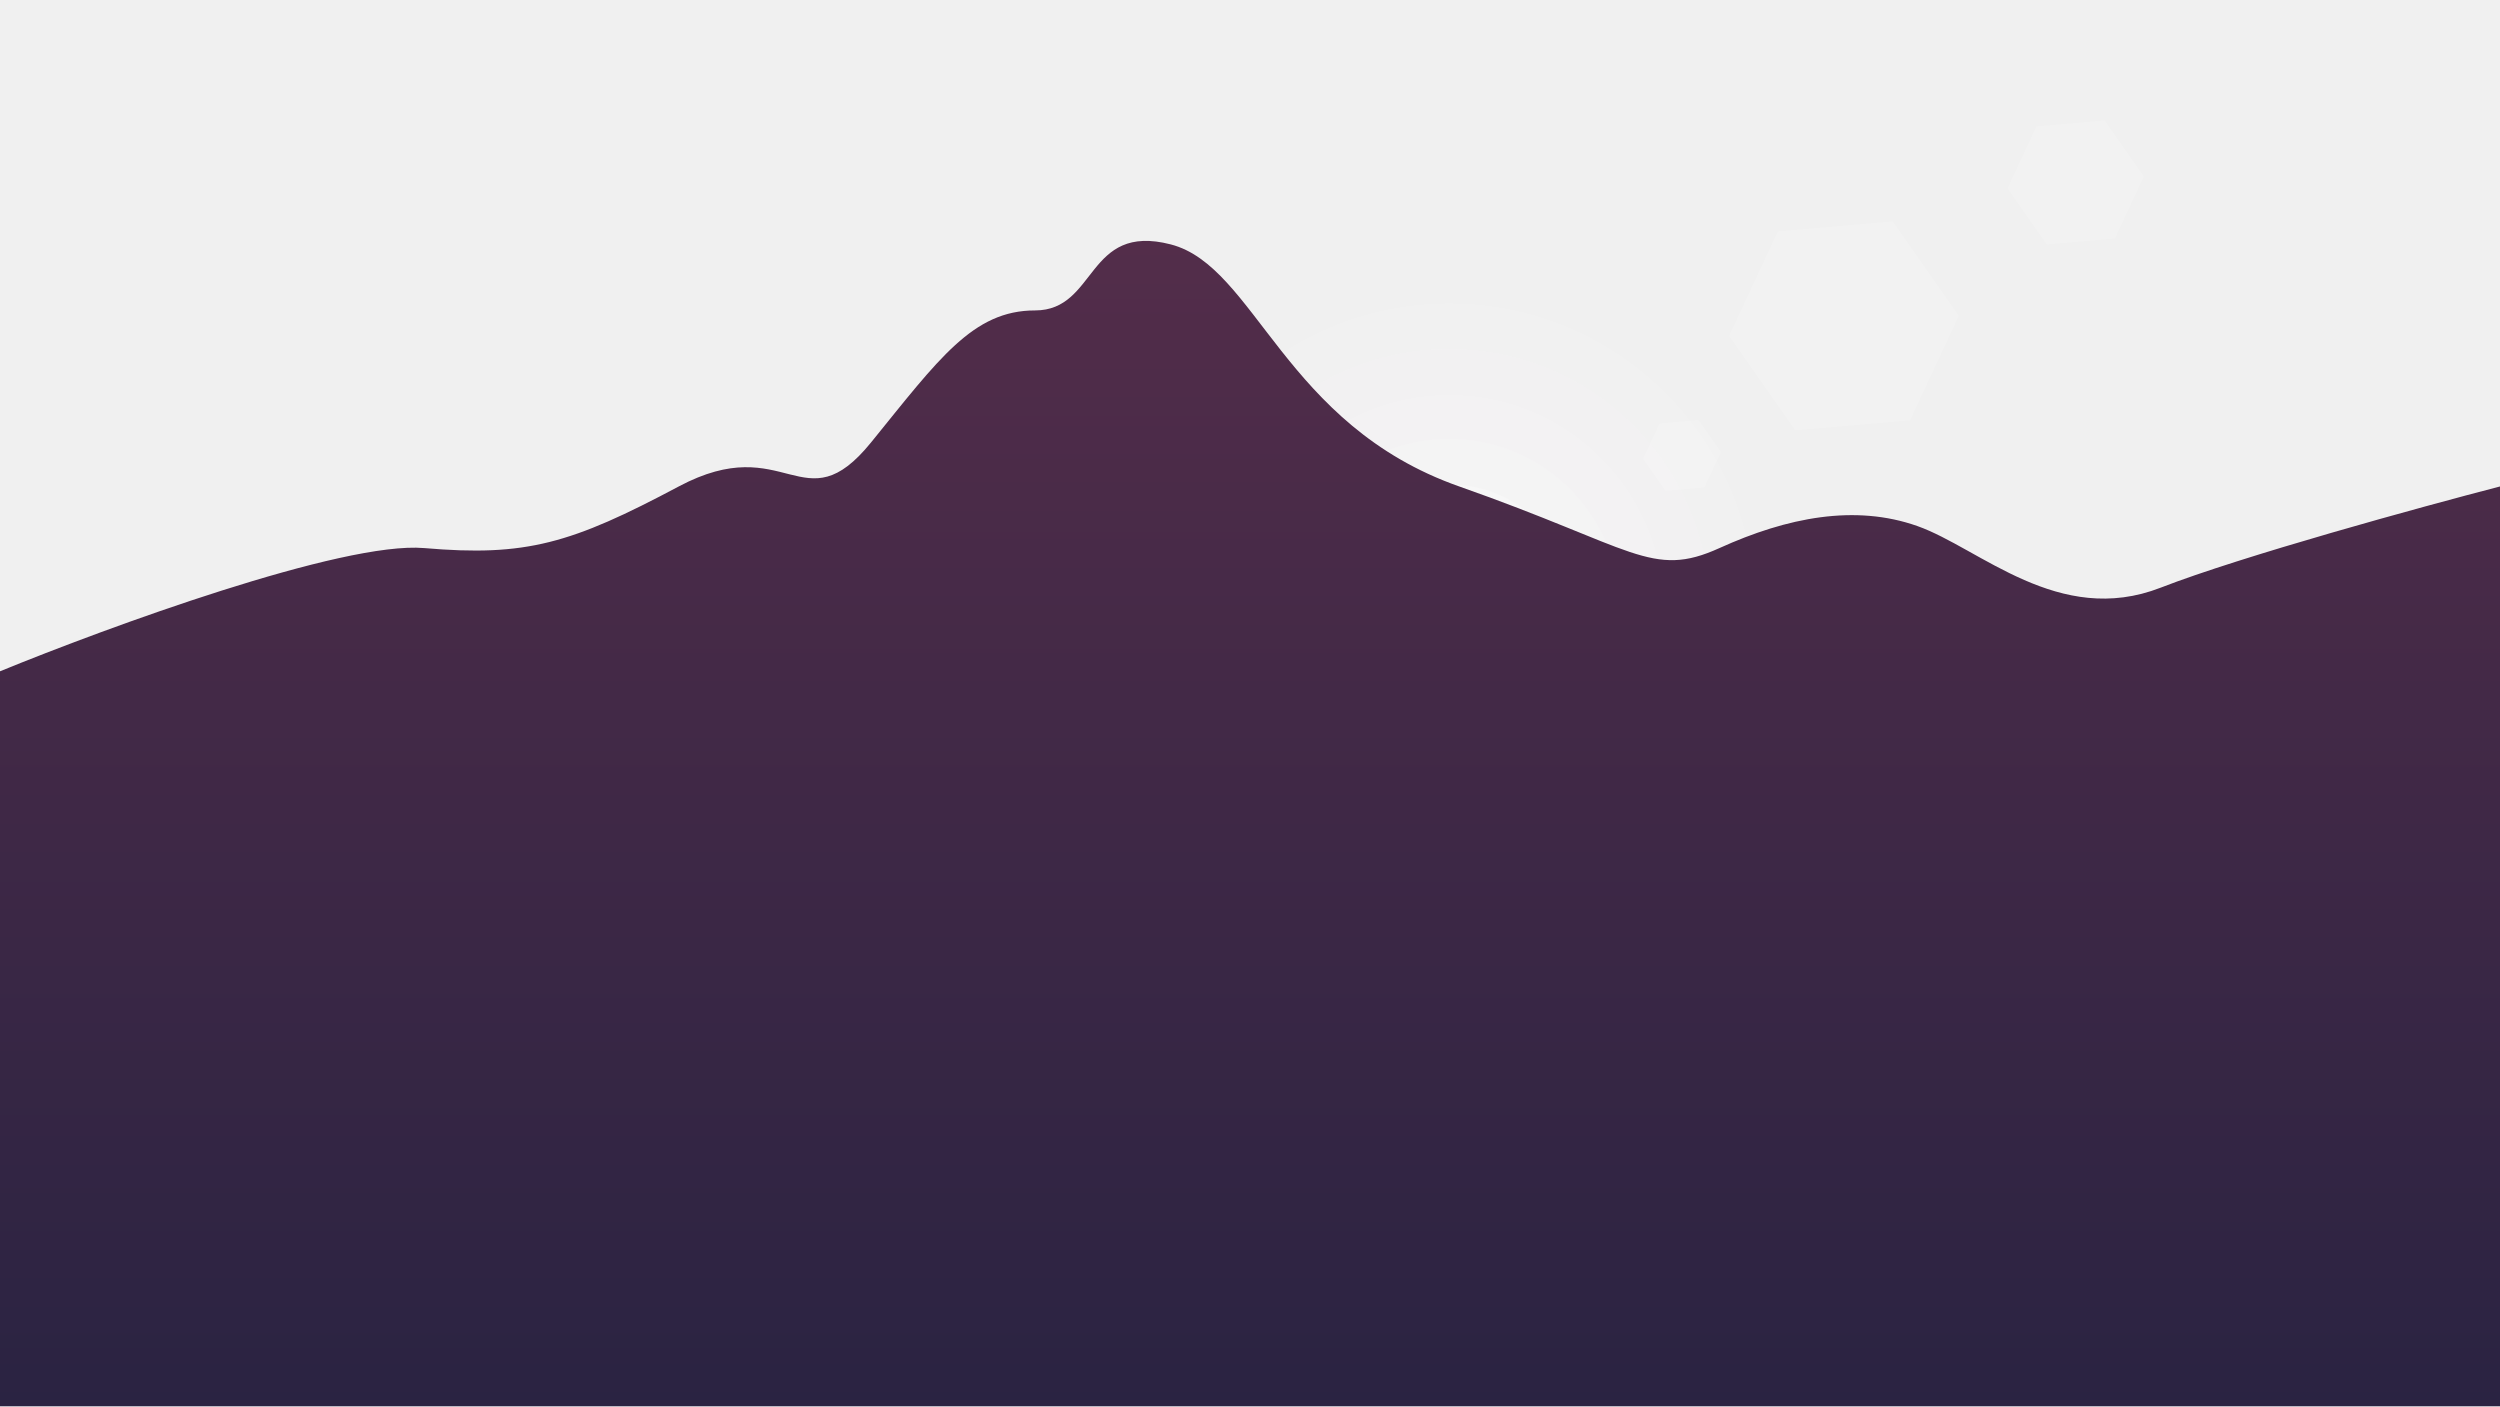
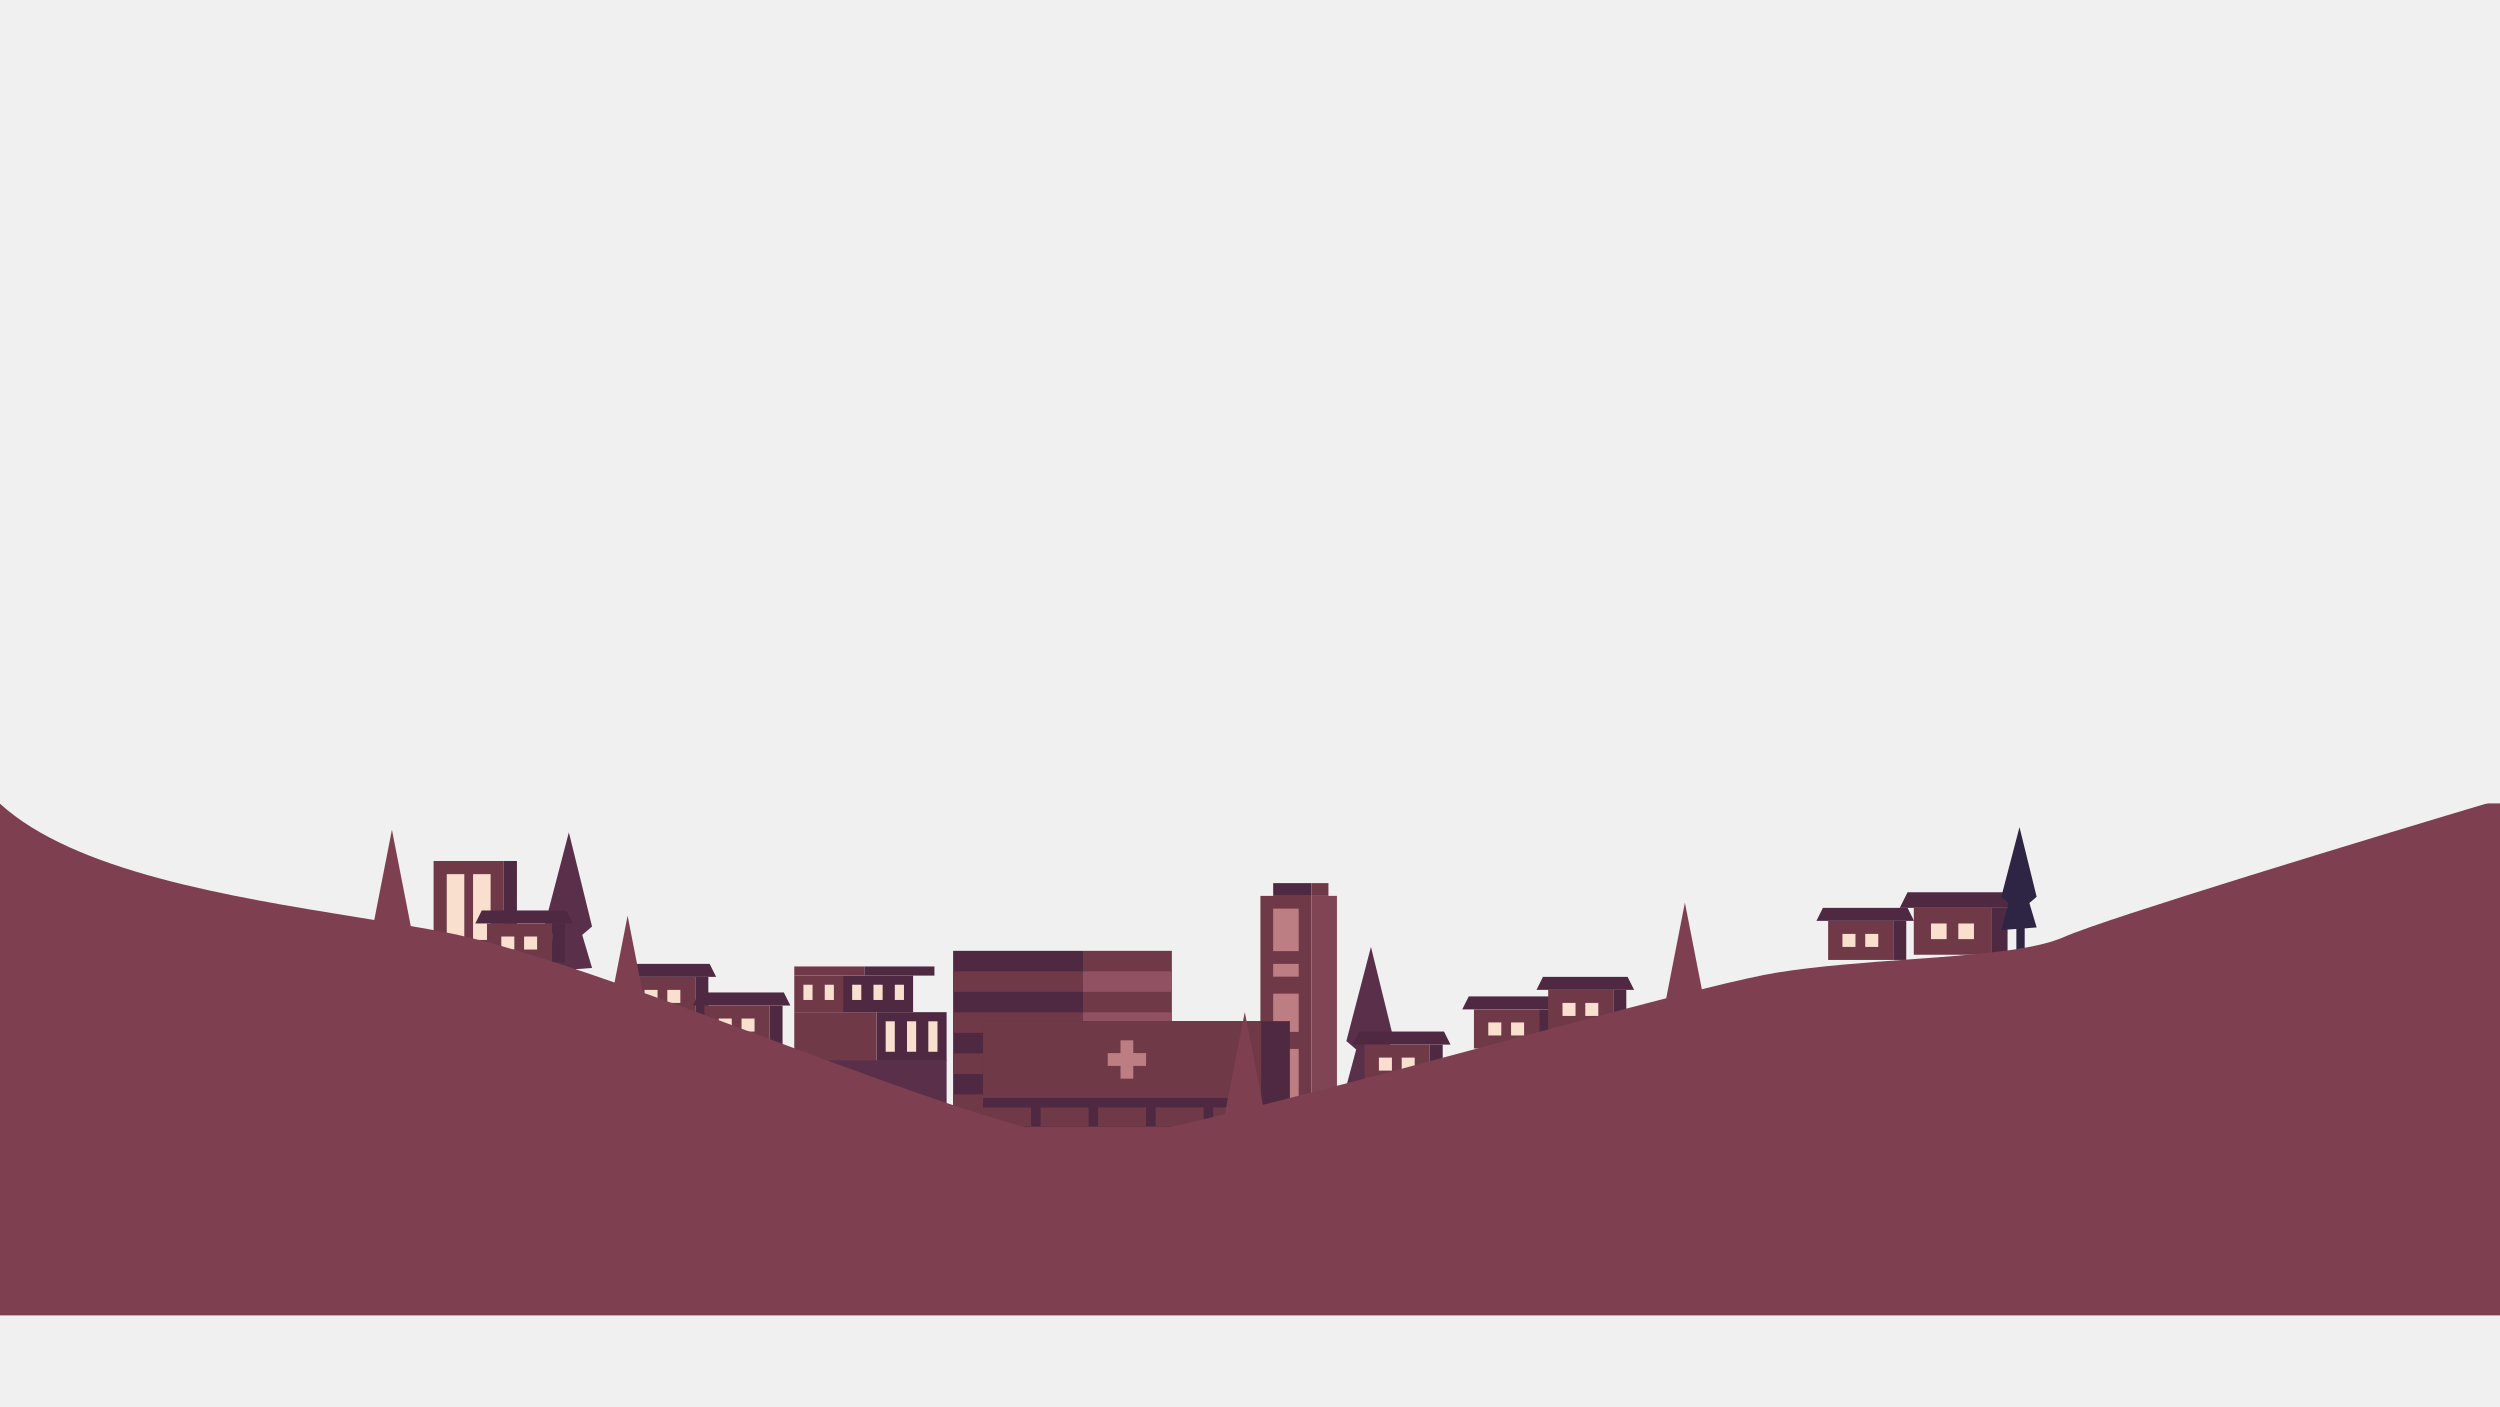
<svg xmlns="http://www.w3.org/2000/svg" width="1920" height="1080" viewBox="0 0 1920 1080" fill="none">
-   <g filter="url(#filter0_d)">
-     <circle cx="1112.5" cy="467.5" r="62.5" fill="white" fill-opacity="0.89" shape-rendering="crispEdges" />
+   <rect x="333" y="661.238" width="53.895" height="64" fill="#703948" />
+   <rect x="386.895" y="661.238" width="10.105" height="64" fill="#4F2941" />
+   <rect x="343.105" y="671.344" width="13.474" height="50.526" fill="#F9DFCE" />
+   <rect x="363.316" y="671.344" width="13.474" height="50.526" fill="#F9DFCE" />
+   <rect x="732" y="730.238" width="99.75" height="178.5" fill="#4F2941" />
+   <rect x="732" y="745.988" width="99.75" height="15.75" fill="#703948" />
+   <rect x="732" y="777.488" width="99.75" height="15.75" fill="#703948" />
+   <rect x="732" y="808.988" width="99.75" height="15.75" fill="#703948" />
+   <rect x="732" y="840.488" width="99.75" height="15.75" fill="#703948" />
+   <rect x="732" y="871.988" width="99.75" height="15.75" fill="#703948" />
+   <rect x="831.75" y="730.238" width="68.25" height="178.5" fill="#703948" />
+   <rect x="831.75" y="745.988" width="68.25" height="15.75" fill="#915162" />
+   <rect x="831.75" y="777.488" width="68.25" height="15.75" fill="#915162" />
+   <rect x="831.75" y="808.988" width="68.25" height="15.75" fill="#915162" />
+   <rect x="831.75" y="840.488" width="68.25" height="15.75" fill="#915162" />
+   <rect x="831.75" y="871.988" width="68.25" height="15.75" fill="#915162" />
+   <rect x="968" y="688.033" width="39.176" height="280.762" fill="#703948" />
+   <rect x="1007.18" y="688.033" width="19.588" height="280.762" fill="#804555" />
+   <rect x="977.797" y="697.826" width="19.588" height="32.647" fill="#BC7E82" />
+   <rect x="977.797" y="740.268" width="19.588" height="9.794" fill="#BC7E82" />
+   <rect x="977.797" y="763.119" width="19.588" height="29.382" fill="#BC7E82" />
+   <rect x="977.797" y="805.561" width="19.588" height="156.704" fill="#BC7E82" />
+   <rect x="977.797" y="678.238" width="29.382" height="9.794" fill="#4F2941" />
+   <rect x="1007.18" y="678.238" width="13.059" height="9.794" fill="#703948" />
+   <path d="M436.887 639.238L418 711.548L425.555 718.023L418 746.083L454.694 743.385L447.14 718.023L454.694 711.548L436.887 639.238Z" fill="#592F4A" />
+   <rect x="433.648" y="737.449" width="8.634" height="32.377" fill="#592F4A" />
+   <path d="M370 699.238H435L440 709.238H365L370 699.238Z" fill="#4F2941" />
+   <rect x="374" y="709.238" width="50" height="30" fill="#703948" />
+   <rect x="424" y="709.238" width="10" height="30" fill="#4F2941" />
+   <rect x="385" y="719.238" width="10" height="10" fill="#F9DFCE" />
+   <rect x="402.5" y="719.238" width="10" height="10" fill="#F9DFCE" />
+   <path d="M480 740.238H545L550 750.238H475L480 740.238Z" fill="#4F2941" />
+   <rect x="484" y="750.238" width="50" height="30" fill="#703948" />
+   <rect x="534" y="750.238" width="10" height="30" fill="#4F2941" />
+   <rect x="495" y="760.238" width="10" height="10" fill="#F9DFCE" />
+   <rect x="512.5" y="760.238" width="10" height="10" fill="#F9DFCE" />
+   <path d="M537 762.238H602L607 772.238H532L537 762.238Z" fill="#4F2941" />
+   <rect x="541" y="772.238" width="50" height="30" fill="#703948" />
+   <rect x="591" y="772.238" width="10" height="30" fill="#4F2941" />
+   <rect x="552" y="782.238" width="10" height="10" fill="#F9DFCE" />
+   <rect x="569.5" y="782.238" width="10" height="10" fill="#F9DFCE" />
+   <path d="M1128 765.238H1193L1198 775.238H1123L1128 765.238Z" fill="#4F2941" />
+   <rect x="1132" y="775.238" width="50" height="30" fill="#703948" />
+   <rect x="1182" y="775.238" width="10" height="30" fill="#4F2941" />
+   <rect x="1143" y="785.238" width="10" height="10" fill="#F9DFCE" />
+   <rect x="1160.5" y="785.238" width="10" height="10" fill="#F9DFCE" />
+   <path d="M1185 750.238H1250L1255 760.238H1180L1185 750.238Z" fill="#4F2941" />
+   <rect x="1189" y="760.238" width="50" height="30" fill="#703948" />
+   <rect x="1239" y="760.238" width="10" height="30" fill="#4F2941" />
+   <rect x="1200" y="770.238" width="10" height="10" fill="#F9DFCE" />
+   <rect x="1217.5" y="770.238" width="10" height="10" fill="#F9DFCE" />
+   <path d="M1400 697.238H1465L1470 707.238H1395L1400 697.238Z" fill="#4F2941" />
+   <rect x="1404" y="707.238" width="50" height="30" fill="#703948" />
+   <rect x="1454" y="707.238" width="10" height="30" fill="#4F2941" />
+   <rect x="1415" y="717.238" width="10" height="10" fill="#F9DFCE" />
+   <rect x="1432.5" y="717.238" width="10" height="10" fill="#F9DFCE" />
+   <path d="M1465 685.238H1543L1549 697.238H1459L1465 685.238Z" fill="#4F2941" />
+   <rect x="1469.8" y="697.238" width="60" height="36" fill="#703948" />
+   <rect x="1529.8" y="697.238" width="12" height="36" fill="#4F2941" />
+   <rect x="1483" y="709.238" width="12" height="12" fill="#F9DFCE" />
+   <rect x="1504" y="709.238" width="12" height="12" fill="#F9DFCE" />
+   <path d="M1052.89 727.238L1034 799.548L1041.55 806.023L1034 834.083L1070.69 831.385L1063.14 806.023L1070.69 799.548L1052.89 727.238Z" fill="#592F4A" />
+   <rect x="1049.65" y="825.449" width="8.634" height="32.377" fill="#592F4A" />
+   <path d="M1044 792.238H1109L1114 802.238H1039L1044 792.238Z" fill="#4F2941" />
+   <rect x="1048" y="802.238" width="50" height="30" fill="#703948" />
+   <rect x="1098" y="802.238" width="10" height="30" fill="#4F2941" />
+   <rect x="1059" y="812.238" width="10" height="10" fill="#F9DFCE" />
+   <rect x="1076.5" y="812.238" width="10" height="10" fill="#F9DFCE" />
+   <rect width="53.82" height="37.44" transform="matrix(-1 0 0 1 727 777.338)" fill="#4F2941" />
+   <rect width="7.02" height="23.4" transform="matrix(-1 0 0 1 719.98 784.357)" fill="#F9DFCE" />
+   <rect width="7.02" height="23.4" transform="matrix(-1 0 0 1 703.602 784.357)" fill="#F9DFCE" />
+   <rect width="7.02" height="23.4" transform="matrix(-1 0 0 1 687.219 784.357)" fill="#F9DFCE" />
+   <rect width="63.18" height="37.44" transform="matrix(-1 0 0 1 673.18 777.338)" fill="#703948" />
+   <rect width="53.82" height="28.08" transform="matrix(-1 0 0 1 701.262 749.258)" fill="#4F2941" />
+   <rect width="37.44" height="28.08" transform="matrix(-1 0 0 1 647.441 749.258)" fill="#703948" />
+   <rect width="53.82" height="7.02" transform="matrix(-1 0 0 1 663.82 742.238)" fill="#703948" />
+   <rect width="53.82" height="7.02" transform="matrix(-1 0 0 1 717.641 742.238)" fill="#4F2941" />
+   <rect width="7.02" height="11.7" transform="matrix(-1 0 0 1 694.238 756.277)" fill="#F9DFCE" />
+   <rect width="7.02" height="11.7" transform="matrix(-1 0 0 1 677.859 756.277)" fill="#F9DFCE" />
+   <rect width="7.02" height="11.7" transform="matrix(-1 0 0 1 661.48 756.277)" fill="#F9DFCE" />
+   <rect width="7.02" height="11.7" transform="matrix(-1 0 0 1 640.422 756.277)" fill="#F9DFCE" />
+   <rect width="7.02" height="11.7" transform="matrix(-1 0 0 1 624.039 756.277)" fill="#F9DFCE" />
+   <rect x="635" y="814.238" width="92" height="35" fill="#592F4A" />
+   <path d="M1550.97 635.238L1537 688.721L1542.59 693.511L1537 714.265L1564.14 712.27L1558.55 693.511L1564.14 688.721L1550.97 635.238Z" fill="#2E2443" />
+   <rect x="1548.57" y="707.879" width="6.386" height="23.948" fill="#2E2443" />
+   <rect x="778" y="862.238" width="142" height="21" fill="#7E4051" />
+   <rect x="755" y="784.238" width="235.636" height="81" fill="#4F2941" />
+   <rect x="755" y="784.238" width="213.545" height="58.909" fill="#703948" />
+   <rect x="755" y="850.512" width="36.818" height="14.727" fill="#703948" />
+   <rect x="799.184" y="850.512" width="36.818" height="14.727" fill="#703948" />
+   <rect x="843.363" y="850.512" width="36.818" height="14.727" fill="#703948" />
+   <rect x="887.547" y="850.512" width="36.818" height="14.727" fill="#703948" />
+   <rect x="931.727" y="850.512" width="36.818" height="14.727" fill="#703948" />
+   <path d="M870.363 798.965H860.545V808.783H850.727V818.601H860.545V828.419H870.363V818.601H880.181V808.783H870.363V798.965Z" fill="#BC7E82" />
+   <mask id="mask0" mask-type="alpha" maskUnits="userSpaceOnUse" x="0" y="617" width="1920" height="463">
+     <rect y="617" width="1920" height="463" fill="#C4C4C4" />
+   </mask>
+   <g mask="url(#mask0)">
+     <path fill-rule="evenodd" clip-rule="evenodd" d="M341.237 715.855C333.02 714.279 324.406 712.74 315.472 711.209L301 637.239L287.439 706.553C283.222 705.867 278.958 705.178 274.654 704.482C176.185 688.557 56.814 669.253 0 617.239V1010.24H1920V614C1821.37 643.397 1616.34 705.669 1585.24 719.581C1562.15 729.912 1516.19 733.229 1466.38 736.823C1432.34 739.28 1396.51 741.866 1364.95 746.908C1352.4 748.912 1332.27 753.471 1307.01 759.729L1294 693.239L1279.64 766.649C1241.72 776.395 1196.18 788.644 1148.87 801.37L1148.87 801.372C1088.01 817.742 1024.22 834.9 969.949 848.532L956 777.239L940.636 855.768C896.905 866.347 862.119 873.652 844.454 874.847C804.775 877.532 698.879 838.144 589.469 797.449L589.465 797.448C557.261 785.469 524.752 773.378 493.538 762.213L482 703.239L471.956 754.574C421.383 736.884 375.386 722.401 341.237 715.855Z" fill="#7E4051" />
  </g>
-   <circle cx="1113" cy="468" r="235" fill="#FFFEFF" fill-opacity="0.06" />
-   <circle cx="1113" cy="468" r="200" fill="#FFFEFF" fill-opacity="0.09" />
-   <circle cx="1113" cy="468" r="165" fill="#FFFEFF" fill-opacity="0.04" />
-   <circle cx="1113" cy="468" r="131" fill="#FFFEFF" fill-opacity="0.12" />
-   <circle cx="1113" cy="468" r="96" fill="#FFFEFF" fill-opacity="0.24" />
-   <path d="M1274.33 325.731C1274.48 325.407 1274.79 325.189 1275.15 325.157L1303.89 322.643C1304.24 322.612 1304.59 322.773 1304.79 323.066L1321.34 346.695C1321.54 346.987 1321.57 347.367 1321.42 347.691L1309.23 373.834C1309.08 374.157 1308.77 374.376 1308.41 374.407L1279.68 376.921C1279.32 376.952 1278.98 376.791 1278.77 376.499L1262.23 352.87C1262.02 352.577 1261.99 352.198 1262.14 351.874L1274.33 325.731Z" fill="white" fill-opacity="0.15" />
-   <path d="M1365.16 178.284C1365.31 177.96 1365.62 177.742 1365.98 177.711L1452.99 170.098C1453.35 170.067 1453.69 170.228 1453.9 170.521L1503.99 242.07C1504.2 242.362 1504.23 242.742 1504.08 243.066L1467.17 322.228C1467.02 322.551 1466.7 322.77 1466.35 322.801L1379.34 330.414C1378.98 330.445 1378.63 330.284 1378.43 329.991L1328.33 258.442C1328.13 258.149 1328.09 257.77 1328.24 257.446L1365.16 178.284Z" fill="white" fill-opacity="0.15" />
-   <path d="M1563.76 97.636C1563.91 97.312 1564.22 97.094 1564.58 97.062L1615.73 92.588C1616.09 92.556 1616.43 92.717 1616.64 93.01L1646.09 135.07C1646.29 135.362 1646.33 135.742 1646.17 136.066L1624.48 182.601C1624.32 182.924 1624.01 183.143 1623.66 183.174L1572.51 187.649C1572.15 187.68 1571.8 187.519 1571.6 187.227L1542.15 145.167C1541.94 144.874 1541.91 144.495 1542.06 144.171L1563.76 97.636Z" fill="white" fill-opacity="0.15" />
-   <path d="M325.792 420.924C263.24 415.516 82.534 481.762 0 515.561V1080H1920V373.606C1859.19 389.378 1721.92 427.008 1659.37 451.342C1581.18 481.76 1520.36 420.924 1472.58 404.024C1424.8 387.124 1372.67 397.264 1320.54 420.924C1268.42 444.584 1255.38 420.924 1120.72 373.606C986.063 326.287 964.344 204.612 899.185 187.712C834.027 170.813 842.715 238.41 794.932 238.41C747.149 238.41 721.086 275.589 668.959 339.807C616.833 404.025 603.801 329.667 521.267 373.606C438.733 417.544 403.982 427.684 325.792 420.924Z" fill="url(#paint0_linear)" />
-   <defs>
-     <filter id="filter0_d" x="1030" y="385" width="165" height="165" filterUnits="userSpaceOnUse" color-interpolation-filters="sRGB">
-       <feFlood flood-opacity="0" result="BackgroundImageFix" />
-       <feColorMatrix in="SourceAlpha" type="matrix" values="0 0 0 0 0 0 0 0 0 0 0 0 0 0 0 0 0 0 127 0" result="hardAlpha" />
-       <feOffset />
-       <feGaussianBlur stdDeviation="10" />
-       <feComposite in2="hardAlpha" operator="out" />
-       <feColorMatrix type="matrix" values="0 0 0 0 0.963 0 0 0 0 0.75 0 0 0 0 0.253 0 0 0 1 0" />
-       <feBlend mode="normal" in2="BackgroundImageFix" result="effect1_dropShadow" />
-       <feBlend mode="normal" in="SourceGraphic" in2="effect1_dropShadow" result="shape" />
-     </filter>
-     <linearGradient id="paint0_linear" x1="960" y1="185" x2="960" y2="1080" gradientUnits="userSpaceOnUse">
-       <stop stop-color="#532D4A" />
-       <stop offset="1" stop-color="#2A2342" />
-     </linearGradient>
-   </defs>
</svg>
